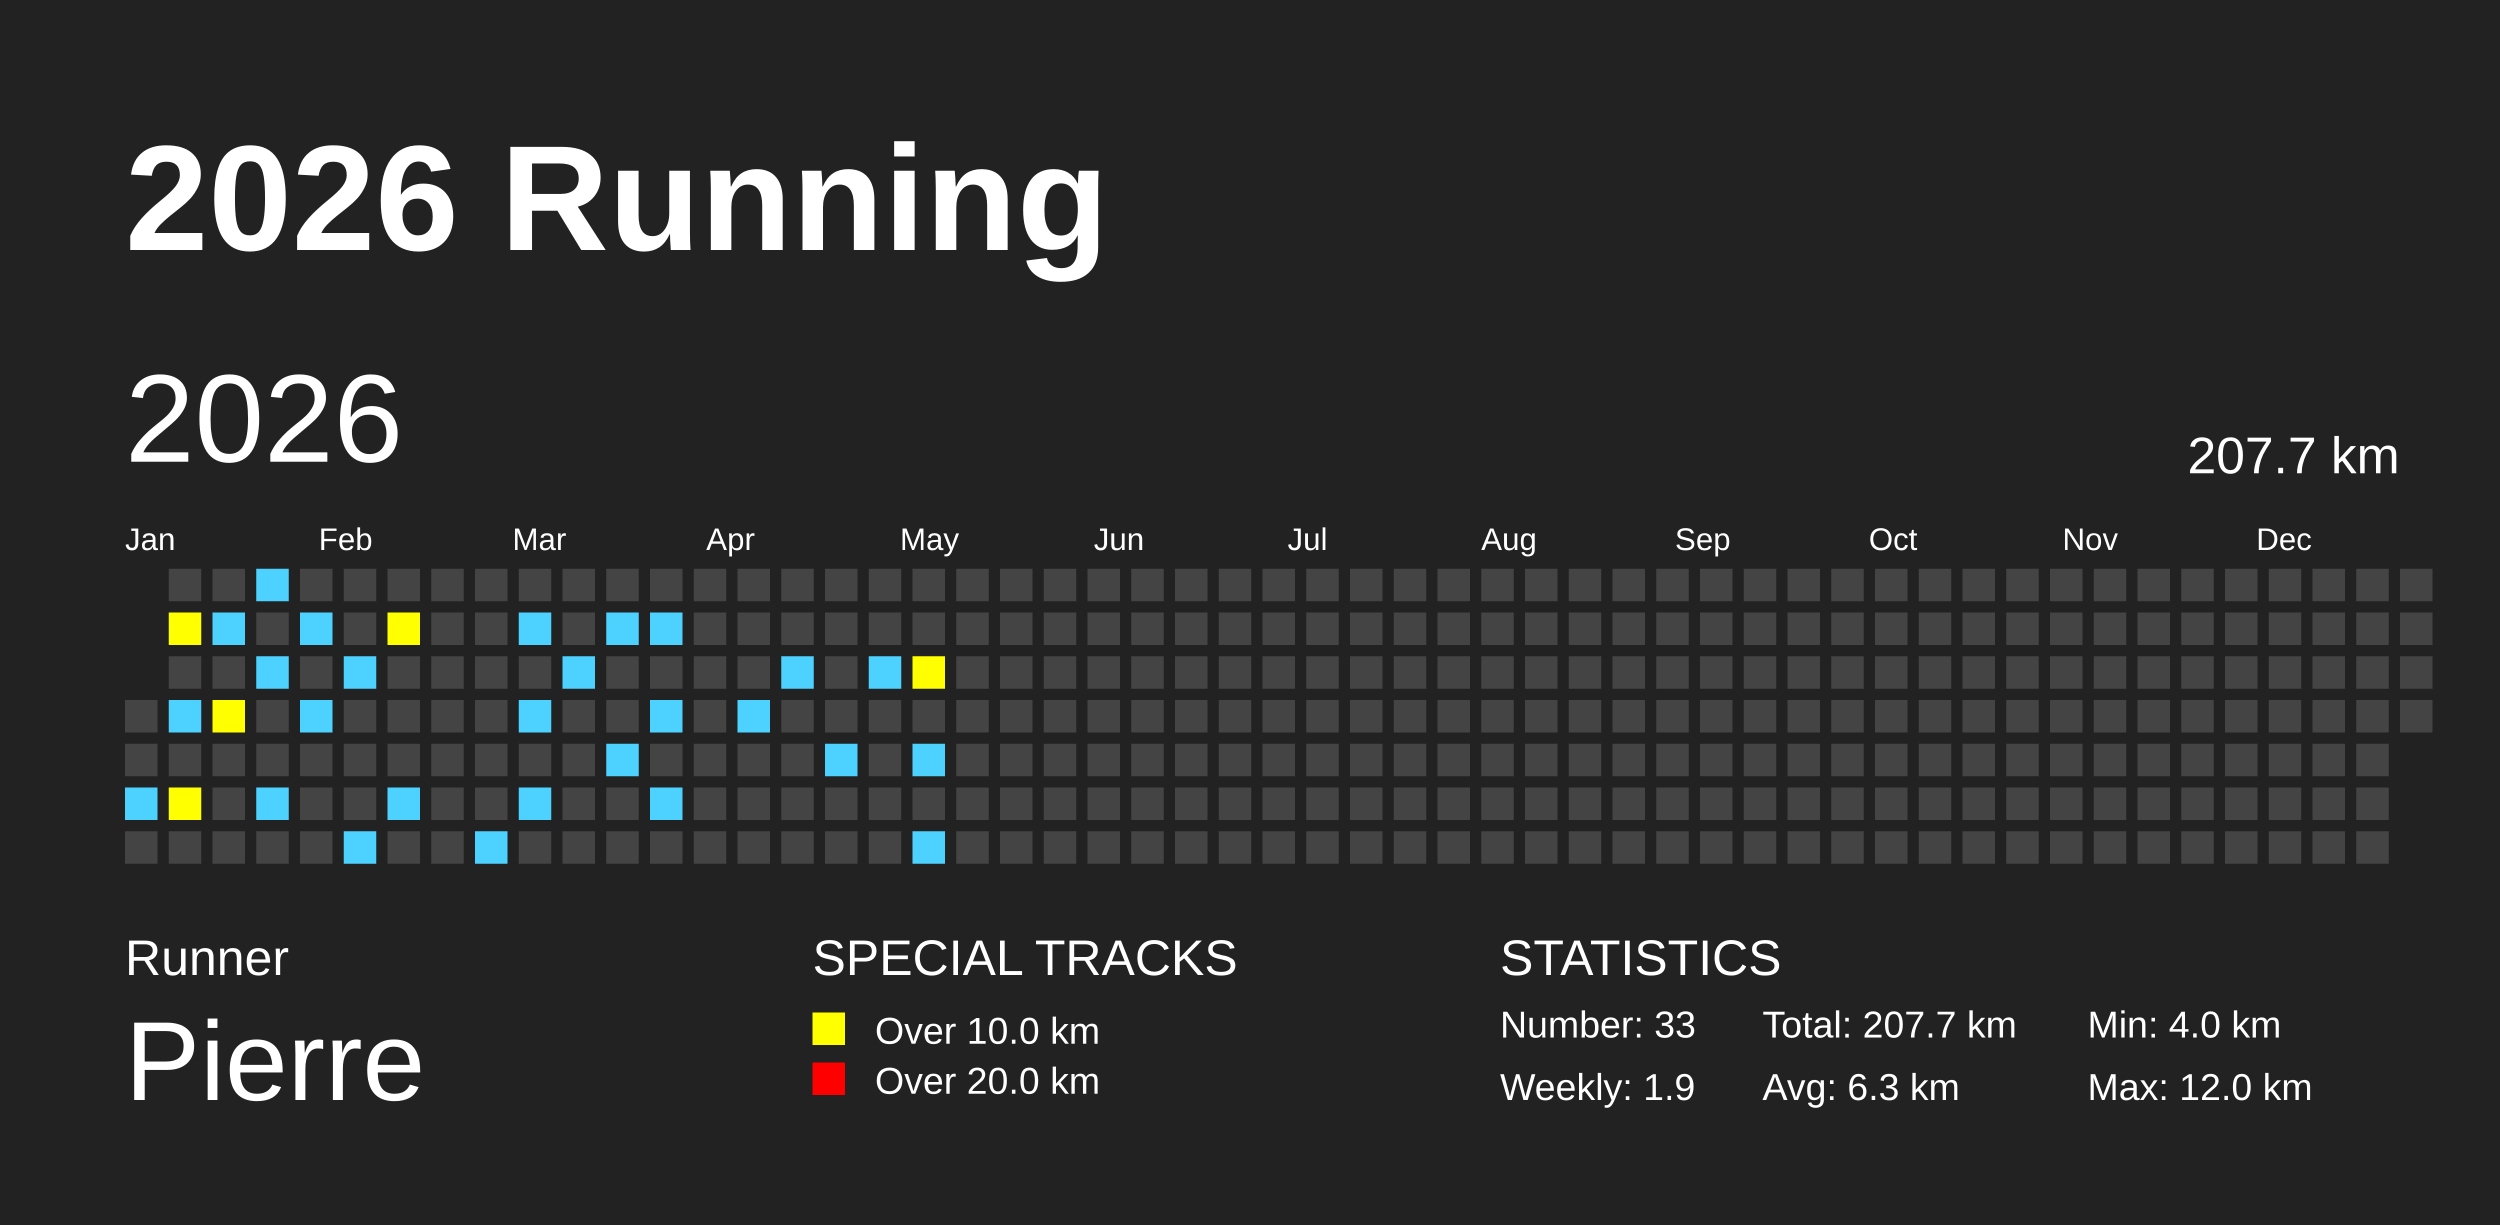
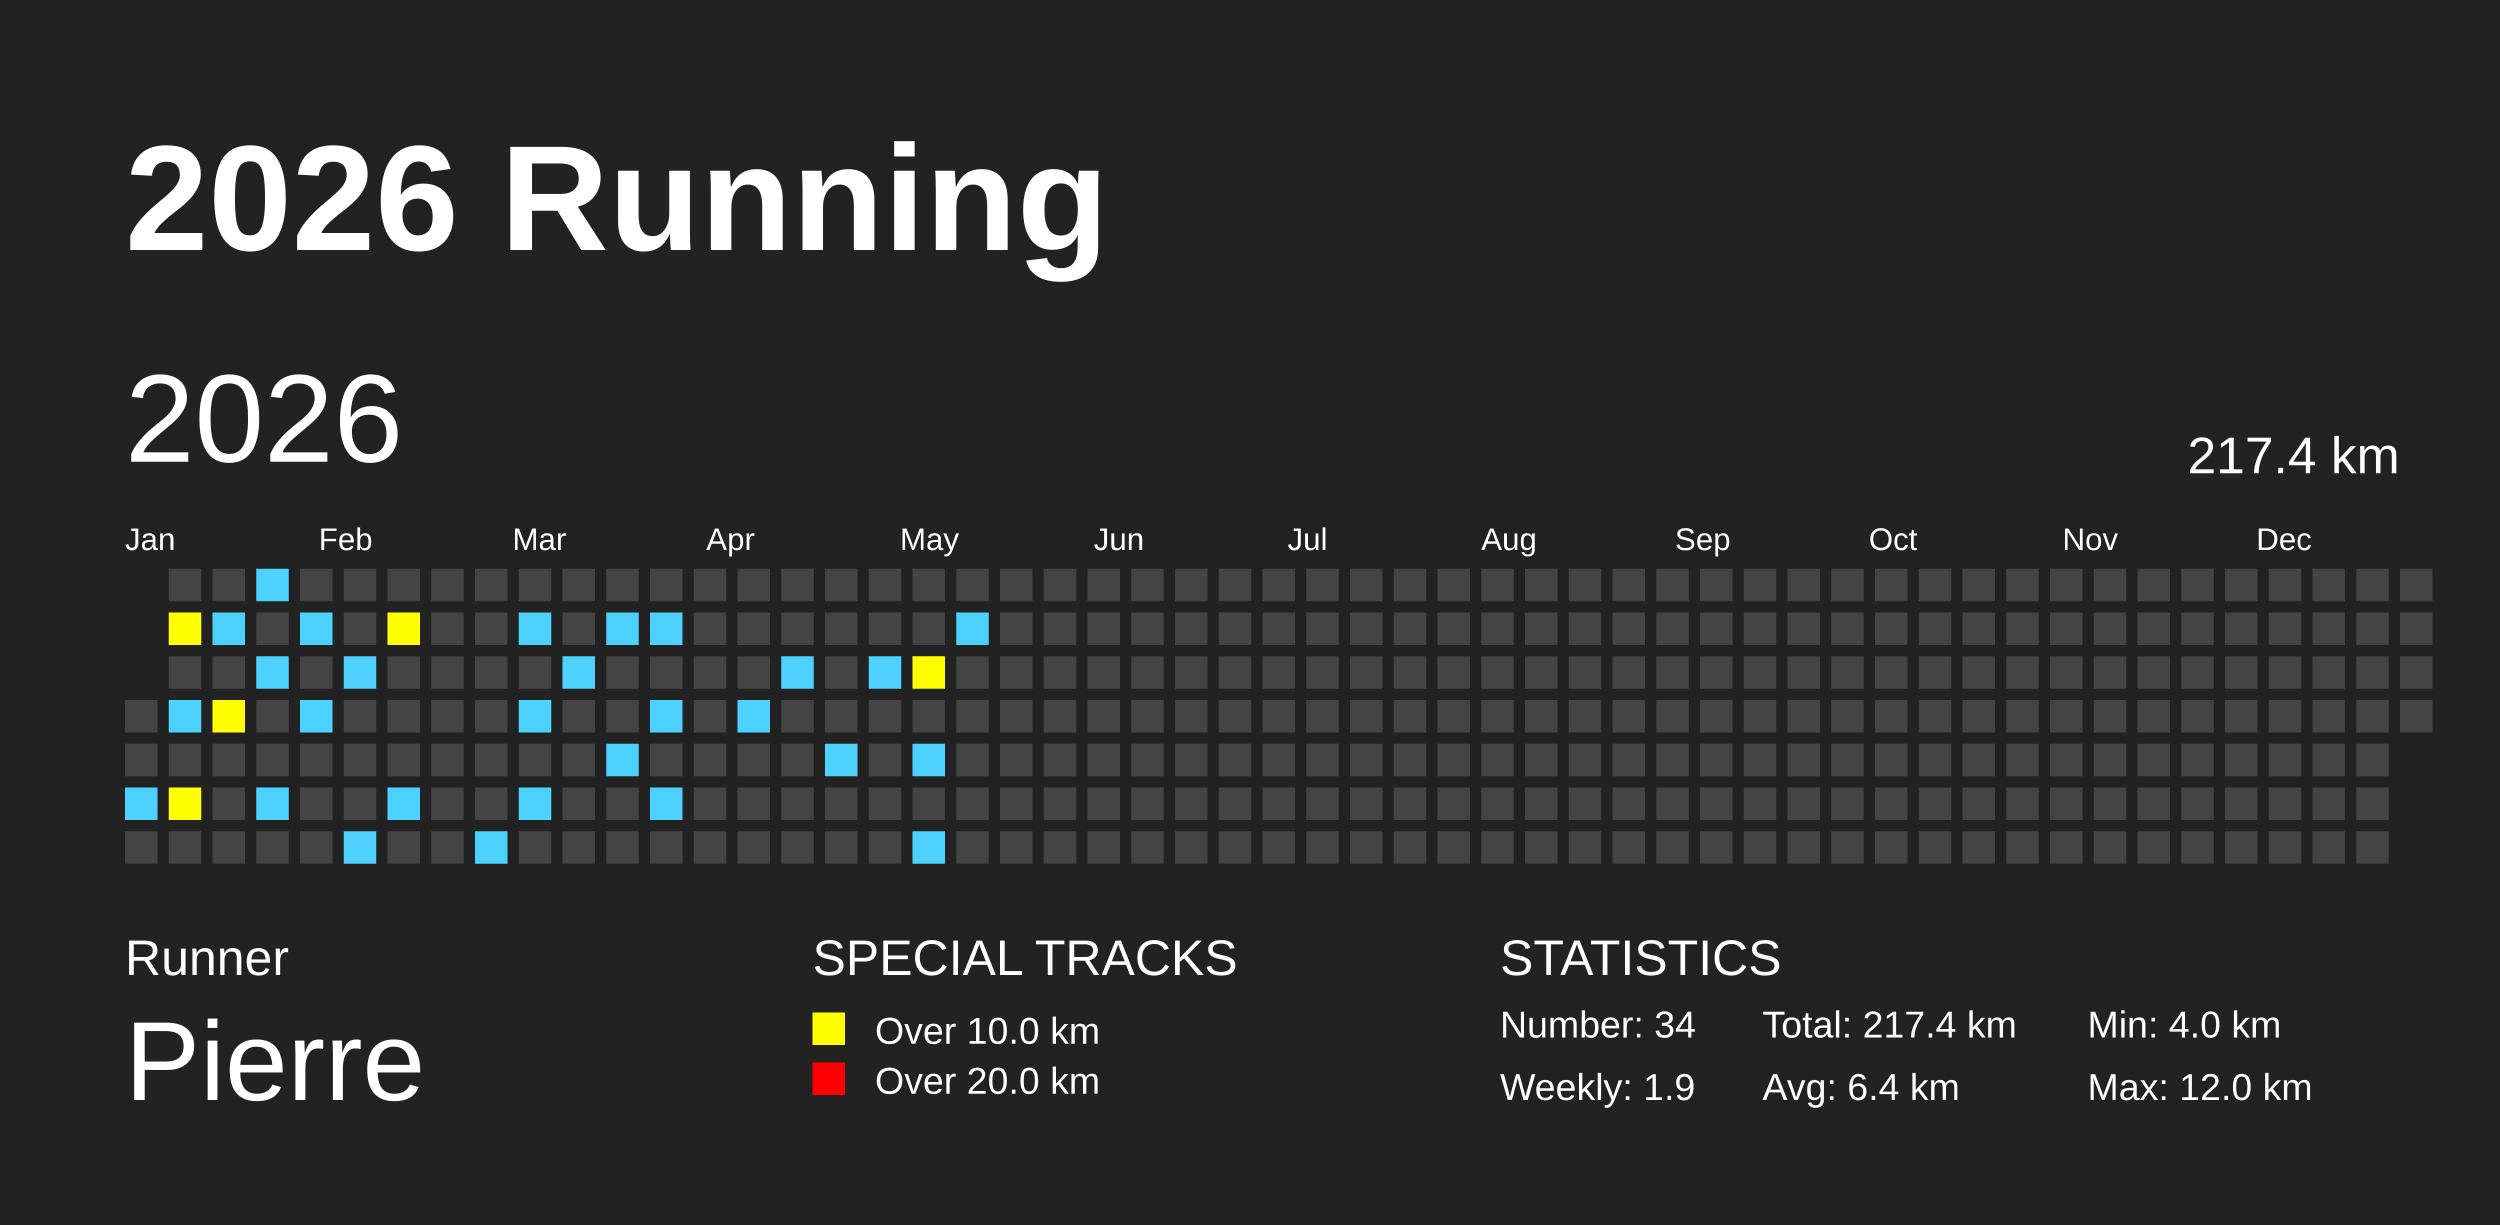
<svg xmlns="http://www.w3.org/2000/svg" baseProfile="full" height="98mm" version="1.1" viewBox="0,0,200,98" width="200mm">
  <defs />
  <rect fill="#222222" height="98" width="200" x="0" y="0" />
  <text fill="#FFFFFF" style="font-size:12px; font-family:Arial; font-weight:bold;" x="10" y="20">2026 Running</text>
  <text fill="#FFFFFF" style="font-size:4px; font-family:Arial" x="10" y="78">Runner</text>
  <text fill="#FFFFFF" style="font-size:9px; font-family:Arial" x="10" y="88">Pierre</text>
  <text fill="#FFFFFF" style="font-size:4px; font-family:Arial" x="65" y="78">SPECIAL TRACKS</text>
  <rect fill="yellow" height="2.6" width="2.6" x="65" y="81" />
  <text fill="#FFFFFF" style="font-size:3px; font-family:Arial" x="70" y="83.5">Over 10.0 km</text>
  <rect fill="red" height="2.6" width="2.6" x="65" y="85" />
  <text fill="#FFFFFF" style="font-size:3px; font-family:Arial" x="70" y="87.5">Over 20.0 km</text>
  <text fill="#FFFFFF" style="font-size:4px; font-family:Arial" x="120" y="78">STATISTICS</text>
-   <text fill="#FFFFFF" style="font-size:3px; font-family:Arial" x="120" y="83">Number: 33</text>
+   <text fill="#FFFFFF" style="font-size:3px; font-family:Arial" x="120" y="83">Number: 34</text>
  <text fill="#FFFFFF" style="font-size:3px; font-family:Arial" x="120" y="88">Weekly: 1.9</text>
-   <text fill="#FFFFFF" style="font-size:3px; font-family:Arial" x="141" y="83">Total: 207.7 km</text>
-   <text fill="#FFFFFF" style="font-size:3px; font-family:Arial" x="141" y="88">Avg: 6.3 km</text>
+   <text fill="#FFFFFF" style="font-size:3px; font-family:Arial" x="141" y="83">Total: 217.4 km</text>
+   <text fill="#FFFFFF" style="font-size:3px; font-family:Arial" x="141" y="88">Avg: 6.4 km</text>
  <text fill="#FFFFFF" style="font-size:3px; font-family:Arial" x="167" y="83">Min: 4.0 km</text>
  <text fill="#FFFFFF" style="font-size:3px; font-family:Arial" x="167" y="88">Max: 12.0 km</text>
  <text dominant-baseline="hanging" fill="#FFFFFF" style="font-size:10.0px; font-family:Arial;" x="10" y="30">2026</text>
-   <text dominant-baseline="hanging" fill="#FFFFFF" style="font-size:4.125px; font-family:Arial;" x="175" y="35">207.7 km</text>
+   <text dominant-baseline="hanging" fill="#FFFFFF" style="font-size:4.125px; font-family:Arial;" x="175" y="35">217.4 km</text>
  <text fill="#FFFFFF" style="font-size:2.5px; font-family:Arial" x="10.0" y="44">Jan</text>
  <text fill="#FFFFFF" style="font-size:2.5px; font-family:Arial" x="25.5" y="44">Feb</text>
  <text fill="#FFFFFF" style="font-size:2.5px; font-family:Arial" x="41.0" y="44">Mar</text>
  <text fill="#FFFFFF" style="font-size:2.5px; font-family:Arial" x="56.5" y="44">Apr</text>
  <text fill="#FFFFFF" style="font-size:2.5px; font-family:Arial" x="72.0" y="44">May</text>
  <text fill="#FFFFFF" style="font-size:2.5px; font-family:Arial" x="87.5" y="44">Jun</text>
  <text fill="#FFFFFF" style="font-size:2.5px; font-family:Arial" x="103.0" y="44">Jul</text>
  <text fill="#FFFFFF" style="font-size:2.5px; font-family:Arial" x="118.5" y="44">Aug</text>
  <text fill="#FFFFFF" style="font-size:2.5px; font-family:Arial" x="134.0" y="44">Sep</text>
  <text fill="#FFFFFF" style="font-size:2.5px; font-family:Arial" x="149.5" y="44">Oct</text>
  <text fill="#FFFFFF" style="font-size:2.5px; font-family:Arial" x="165.0" y="44">Nov</text>
  <text fill="#FFFFFF" style="font-size:2.5px; font-family:Arial" x="180.5" y="44">Dec</text>
  <rect fill="#444444" height="2.6" width="2.6" x="10.0" y="56.0" />
  <rect fill="#444444" height="2.6" width="2.6" x="10.0" y="59.5" />
  <rect fill="#4DD2FF" height="2.6" width="2.6" x="10.0" y="63.0" />
  <rect fill="#444444" height="2.6" width="2.6" x="10.0" y="66.5" />
  <rect fill="#444444" height="2.6" width="2.6" x="13.5" y="45.5" />
  <rect fill="yellow" height="2.6" width="2.6" x="13.5" y="49.0" />
  <rect fill="#444444" height="2.6" width="2.6" x="13.5" y="52.5" />
  <rect fill="#4DD2FF" height="2.6" width="2.6" x="13.5" y="56.0" />
  <rect fill="#444444" height="2.6" width="2.6" x="13.5" y="59.5" />
  <rect fill="yellow" height="2.6" width="2.6" x="13.5" y="63.0" />
  <rect fill="#444444" height="2.6" width="2.6" x="13.5" y="66.5" />
  <rect fill="#444444" height="2.6" width="2.6" x="17.0" y="45.5" />
  <rect fill="#4DD2FF" height="2.6" width="2.6" x="17.0" y="49.0" />
  <rect fill="#444444" height="2.6" width="2.6" x="17.0" y="52.5" />
  <rect fill="yellow" height="2.6" width="2.6" x="17.0" y="56.0" />
  <rect fill="#444444" height="2.6" width="2.6" x="17.0" y="59.5" />
  <rect fill="#444444" height="2.6" width="2.6" x="17.0" y="63.0" />
  <rect fill="#444444" height="2.6" width="2.6" x="17.0" y="66.5" />
  <rect fill="#4DD2FF" height="2.6" width="2.6" x="20.5" y="45.5" />
  <rect fill="#444444" height="2.6" width="2.6" x="20.5" y="49.0" />
  <rect fill="#4DD2FF" height="2.6" width="2.6" x="20.5" y="52.5" />
  <rect fill="#444444" height="2.6" width="2.6" x="20.5" y="56.0" />
  <rect fill="#444444" height="2.6" width="2.6" x="20.5" y="59.5" />
  <rect fill="#4DD2FF" height="2.6" width="2.6" x="20.5" y="63.0" />
  <rect fill="#444444" height="2.6" width="2.6" x="20.5" y="66.5" />
  <rect fill="#444444" height="2.6" width="2.6" x="24.0" y="45.5" />
  <rect fill="#4DD2FF" height="2.6" width="2.6" x="24.0" y="49.0" />
  <rect fill="#444444" height="2.6" width="2.6" x="24.0" y="52.5" />
  <rect fill="#4DD2FF" height="2.6" width="2.6" x="24.0" y="56.0" />
  <rect fill="#444444" height="2.6" width="2.6" x="24.0" y="59.5" />
  <rect fill="#444444" height="2.6" width="2.6" x="24.0" y="63.0" />
  <rect fill="#444444" height="2.6" width="2.6" x="24.0" y="66.5" />
  <rect fill="#444444" height="2.6" width="2.6" x="27.5" y="45.5" />
  <rect fill="#444444" height="2.6" width="2.6" x="27.5" y="49.0" />
  <rect fill="#4DD2FF" height="2.6" width="2.6" x="27.5" y="52.5" />
  <rect fill="#444444" height="2.6" width="2.6" x="27.5" y="56.0" />
  <rect fill="#444444" height="2.6" width="2.6" x="27.5" y="59.5" />
  <rect fill="#444444" height="2.6" width="2.6" x="27.5" y="63.0" />
  <rect fill="#4DD2FF" height="2.6" width="2.6" x="27.5" y="66.5" />
  <rect fill="#444444" height="2.6" width="2.6" x="31.0" y="45.5" />
  <rect fill="yellow" height="2.6" width="2.6" x="31.0" y="49.0" />
  <rect fill="#444444" height="2.6" width="2.6" x="31.0" y="52.5" />
  <rect fill="#444444" height="2.6" width="2.6" x="31.0" y="56.0" />
  <rect fill="#444444" height="2.6" width="2.6" x="31.0" y="59.5" />
  <rect fill="#4DD2FF" height="2.6" width="2.6" x="31.0" y="63.0" />
  <rect fill="#444444" height="2.6" width="2.6" x="31.0" y="66.5" />
  <rect fill="#444444" height="2.6" width="2.6" x="34.5" y="45.5" />
  <rect fill="#444444" height="2.6" width="2.6" x="34.5" y="49.0" />
  <rect fill="#444444" height="2.6" width="2.6" x="34.5" y="52.5" />
  <rect fill="#444444" height="2.6" width="2.6" x="34.5" y="56.0" />
  <rect fill="#444444" height="2.6" width="2.6" x="34.5" y="59.5" />
  <rect fill="#444444" height="2.6" width="2.6" x="34.5" y="63.0" />
  <rect fill="#444444" height="2.6" width="2.6" x="34.5" y="66.5" />
  <rect fill="#444444" height="2.6" width="2.6" x="38.0" y="45.5" />
  <rect fill="#444444" height="2.6" width="2.6" x="38.0" y="49.0" />
  <rect fill="#444444" height="2.6" width="2.6" x="38.0" y="52.5" />
  <rect fill="#444444" height="2.6" width="2.6" x="38.0" y="56.0" />
  <rect fill="#444444" height="2.6" width="2.6" x="38.0" y="59.5" />
  <rect fill="#444444" height="2.6" width="2.6" x="38.0" y="63.0" />
  <rect fill="#4DD2FF" height="2.6" width="2.6" x="38.0" y="66.5" />
  <rect fill="#444444" height="2.6" width="2.6" x="41.5" y="45.5" />
  <rect fill="#4DD2FF" height="2.6" width="2.6" x="41.5" y="49.0" />
  <rect fill="#444444" height="2.6" width="2.6" x="41.5" y="52.5" />
  <rect fill="#4DD2FF" height="2.6" width="2.6" x="41.5" y="56.0" />
  <rect fill="#444444" height="2.6" width="2.6" x="41.5" y="59.5" />
  <rect fill="#4DD2FF" height="2.6" width="2.6" x="41.5" y="63.0" />
  <rect fill="#444444" height="2.6" width="2.6" x="41.5" y="66.5" />
  <rect fill="#444444" height="2.6" width="2.6" x="45.0" y="45.5" />
  <rect fill="#444444" height="2.6" width="2.6" x="45.0" y="49.0" />
  <rect fill="#4DD2FF" height="2.6" width="2.6" x="45.0" y="52.5" />
  <rect fill="#444444" height="2.6" width="2.6" x="45.0" y="56.0" />
  <rect fill="#444444" height="2.6" width="2.6" x="45.0" y="59.5" />
  <rect fill="#444444" height="2.6" width="2.6" x="45.0" y="63.0" />
  <rect fill="#444444" height="2.6" width="2.6" x="45.0" y="66.5" />
  <rect fill="#444444" height="2.6" width="2.6" x="48.5" y="45.5" />
  <rect fill="#4DD2FF" height="2.6" width="2.6" x="48.5" y="49.0" />
  <rect fill="#444444" height="2.6" width="2.6" x="48.5" y="52.5" />
  <rect fill="#444444" height="2.6" width="2.6" x="48.5" y="56.0" />
  <rect fill="#4DD2FF" height="2.6" width="2.6" x="48.5" y="59.5" />
  <rect fill="#444444" height="2.6" width="2.6" x="48.5" y="63.0" />
  <rect fill="#444444" height="2.6" width="2.6" x="48.5" y="66.5" />
  <rect fill="#444444" height="2.6" width="2.6" x="52.0" y="45.5" />
  <rect fill="#4DD2FF" height="2.6" width="2.6" x="52.0" y="49.0" />
  <rect fill="#444444" height="2.6" width="2.6" x="52.0" y="52.5" />
  <rect fill="#4DD2FF" height="2.6" width="2.6" x="52.0" y="56.0" />
  <rect fill="#444444" height="2.6" width="2.6" x="52.0" y="59.5" />
  <rect fill="#4DD2FF" height="2.6" width="2.6" x="52.0" y="63.0" />
  <rect fill="#444444" height="2.6" width="2.6" x="52.0" y="66.5" />
  <rect fill="#444444" height="2.6" width="2.6" x="55.5" y="45.5" />
  <rect fill="#444444" height="2.6" width="2.6" x="55.5" y="49.0" />
  <rect fill="#444444" height="2.6" width="2.6" x="55.5" y="52.5" />
  <rect fill="#444444" height="2.6" width="2.6" x="55.5" y="56.0" />
  <rect fill="#444444" height="2.6" width="2.6" x="55.5" y="59.5" />
  <rect fill="#444444" height="2.6" width="2.6" x="55.5" y="63.0" />
  <rect fill="#444444" height="2.6" width="2.6" x="55.5" y="66.5" />
  <rect fill="#444444" height="2.6" width="2.6" x="59.0" y="45.5" />
  <rect fill="#444444" height="2.6" width="2.6" x="59.0" y="49.0" />
  <rect fill="#444444" height="2.6" width="2.6" x="59.0" y="52.5" />
  <rect fill="#4DD2FF" height="2.6" width="2.6" x="59.0" y="56.0" />
  <rect fill="#444444" height="2.6" width="2.6" x="59.0" y="59.5" />
  <rect fill="#444444" height="2.6" width="2.6" x="59.0" y="63.0" />
  <rect fill="#444444" height="2.6" width="2.6" x="59.0" y="66.5" />
  <rect fill="#444444" height="2.6" width="2.6" x="62.5" y="45.5" />
  <rect fill="#444444" height="2.6" width="2.6" x="62.5" y="49.0" />
  <rect fill="#4DD2FF" height="2.6" width="2.6" x="62.5" y="52.5" />
  <rect fill="#444444" height="2.6" width="2.6" x="62.5" y="56.0" />
  <rect fill="#444444" height="2.6" width="2.6" x="62.5" y="59.5" />
  <rect fill="#444444" height="2.6" width="2.6" x="62.5" y="63.0" />
  <rect fill="#444444" height="2.6" width="2.6" x="62.5" y="66.5" />
  <rect fill="#444444" height="2.6" width="2.6" x="66.0" y="45.5" />
  <rect fill="#444444" height="2.6" width="2.6" x="66.0" y="49.0" />
  <rect fill="#444444" height="2.6" width="2.6" x="66.0" y="52.5" />
  <rect fill="#444444" height="2.6" width="2.6" x="66.0" y="56.0" />
  <rect fill="#4DD2FF" height="2.6" width="2.6" x="66.0" y="59.5" />
  <rect fill="#444444" height="2.6" width="2.6" x="66.0" y="63.0" />
  <rect fill="#444444" height="2.6" width="2.6" x="66.0" y="66.5" />
  <rect fill="#444444" height="2.6" width="2.6" x="69.5" y="45.5" />
  <rect fill="#444444" height="2.6" width="2.6" x="69.5" y="49.0" />
  <rect fill="#4DD2FF" height="2.6" width="2.6" x="69.5" y="52.5" />
  <rect fill="#444444" height="2.6" width="2.6" x="69.5" y="56.0" />
  <rect fill="#444444" height="2.6" width="2.6" x="69.5" y="59.5" />
  <rect fill="#444444" height="2.6" width="2.6" x="69.5" y="63.0" />
  <rect fill="#444444" height="2.6" width="2.6" x="69.5" y="66.5" />
  <rect fill="#444444" height="2.6" width="2.6" x="73.0" y="45.5" />
  <rect fill="#444444" height="2.6" width="2.6" x="73.0" y="49.0" />
  <rect fill="yellow" height="2.6" width="2.6" x="73.0" y="52.5" />
  <rect fill="#444444" height="2.6" width="2.6" x="73.0" y="56.0" />
  <rect fill="#4DD2FF" height="2.6" width="2.6" x="73.0" y="59.5" />
  <rect fill="#444444" height="2.6" width="2.6" x="73.0" y="63.0" />
  <rect fill="#4DD2FF" height="2.6" width="2.6" x="73.0" y="66.5" />
  <rect fill="#444444" height="2.6" width="2.6" x="76.5" y="45.5" />
-   <rect fill="#444444" height="2.6" width="2.6" x="76.5" y="49.0" />
+   <rect fill="#4DD2FF" height="2.6" width="2.6" x="76.5" y="49.0" />
  <rect fill="#444444" height="2.6" width="2.6" x="76.5" y="52.5" />
  <rect fill="#444444" height="2.6" width="2.6" x="76.5" y="56.0" />
  <rect fill="#444444" height="2.6" width="2.6" x="76.5" y="59.5" />
  <rect fill="#444444" height="2.6" width="2.6" x="76.5" y="63.0" />
  <rect fill="#444444" height="2.6" width="2.6" x="76.5" y="66.5" />
  <rect fill="#444444" height="2.6" width="2.6" x="80.0" y="45.5" />
  <rect fill="#444444" height="2.6" width="2.6" x="80.0" y="49.0" />
  <rect fill="#444444" height="2.6" width="2.6" x="80.0" y="52.5" />
  <rect fill="#444444" height="2.6" width="2.6" x="80.0" y="56.0" />
  <rect fill="#444444" height="2.6" width="2.6" x="80.0" y="59.5" />
  <rect fill="#444444" height="2.6" width="2.6" x="80.0" y="63.0" />
  <rect fill="#444444" height="2.6" width="2.6" x="80.0" y="66.5" />
  <rect fill="#444444" height="2.6" width="2.6" x="83.5" y="45.5" />
  <rect fill="#444444" height="2.6" width="2.6" x="83.5" y="49.0" />
  <rect fill="#444444" height="2.6" width="2.6" x="83.5" y="52.5" />
  <rect fill="#444444" height="2.6" width="2.6" x="83.5" y="56.0" />
  <rect fill="#444444" height="2.6" width="2.6" x="83.5" y="59.5" />
  <rect fill="#444444" height="2.6" width="2.6" x="83.5" y="63.0" />
  <rect fill="#444444" height="2.6" width="2.6" x="83.5" y="66.5" />
  <rect fill="#444444" height="2.6" width="2.6" x="87.0" y="45.5" />
  <rect fill="#444444" height="2.6" width="2.6" x="87.0" y="49.0" />
  <rect fill="#444444" height="2.6" width="2.6" x="87.0" y="52.5" />
  <rect fill="#444444" height="2.6" width="2.6" x="87.0" y="56.0" />
  <rect fill="#444444" height="2.6" width="2.6" x="87.0" y="59.5" />
  <rect fill="#444444" height="2.6" width="2.6" x="87.0" y="63.0" />
  <rect fill="#444444" height="2.6" width="2.6" x="87.0" y="66.5" />
  <rect fill="#444444" height="2.6" width="2.6" x="90.5" y="45.5" />
  <rect fill="#444444" height="2.6" width="2.6" x="90.5" y="49.0" />
  <rect fill="#444444" height="2.6" width="2.6" x="90.5" y="52.5" />
  <rect fill="#444444" height="2.6" width="2.6" x="90.5" y="56.0" />
  <rect fill="#444444" height="2.6" width="2.6" x="90.5" y="59.5" />
  <rect fill="#444444" height="2.6" width="2.6" x="90.5" y="63.0" />
  <rect fill="#444444" height="2.6" width="2.6" x="90.5" y="66.5" />
  <rect fill="#444444" height="2.6" width="2.6" x="94.0" y="45.5" />
  <rect fill="#444444" height="2.6" width="2.6" x="94.0" y="49.0" />
  <rect fill="#444444" height="2.6" width="2.6" x="94.0" y="52.5" />
  <rect fill="#444444" height="2.6" width="2.6" x="94.0" y="56.0" />
  <rect fill="#444444" height="2.6" width="2.6" x="94.0" y="59.5" />
  <rect fill="#444444" height="2.6" width="2.6" x="94.0" y="63.0" />
  <rect fill="#444444" height="2.6" width="2.6" x="94.0" y="66.5" />
  <rect fill="#444444" height="2.6" width="2.6" x="97.5" y="45.5" />
  <rect fill="#444444" height="2.6" width="2.6" x="97.5" y="49.0" />
  <rect fill="#444444" height="2.6" width="2.6" x="97.5" y="52.5" />
  <rect fill="#444444" height="2.6" width="2.6" x="97.5" y="56.0" />
  <rect fill="#444444" height="2.6" width="2.6" x="97.5" y="59.5" />
  <rect fill="#444444" height="2.6" width="2.6" x="97.5" y="63.0" />
  <rect fill="#444444" height="2.6" width="2.6" x="97.5" y="66.5" />
  <rect fill="#444444" height="2.6" width="2.6" x="101.0" y="45.5" />
  <rect fill="#444444" height="2.6" width="2.6" x="101.0" y="49.0" />
  <rect fill="#444444" height="2.6" width="2.6" x="101.0" y="52.5" />
  <rect fill="#444444" height="2.6" width="2.6" x="101.0" y="56.0" />
  <rect fill="#444444" height="2.6" width="2.6" x="101.0" y="59.5" />
  <rect fill="#444444" height="2.6" width="2.6" x="101.0" y="63.0" />
  <rect fill="#444444" height="2.6" width="2.6" x="101.0" y="66.5" />
  <rect fill="#444444" height="2.6" width="2.6" x="104.5" y="45.5" />
  <rect fill="#444444" height="2.6" width="2.6" x="104.5" y="49.0" />
  <rect fill="#444444" height="2.6" width="2.6" x="104.5" y="52.5" />
  <rect fill="#444444" height="2.6" width="2.6" x="104.5" y="56.0" />
  <rect fill="#444444" height="2.6" width="2.6" x="104.5" y="59.5" />
  <rect fill="#444444" height="2.6" width="2.6" x="104.5" y="63.0" />
  <rect fill="#444444" height="2.6" width="2.6" x="104.5" y="66.5" />
  <rect fill="#444444" height="2.6" width="2.6" x="108.0" y="45.5" />
  <rect fill="#444444" height="2.6" width="2.6" x="108.0" y="49.0" />
  <rect fill="#444444" height="2.6" width="2.6" x="108.0" y="52.5" />
  <rect fill="#444444" height="2.6" width="2.6" x="108.0" y="56.0" />
  <rect fill="#444444" height="2.6" width="2.6" x="108.0" y="59.5" />
  <rect fill="#444444" height="2.6" width="2.6" x="108.0" y="63.0" />
  <rect fill="#444444" height="2.6" width="2.6" x="108.0" y="66.5" />
  <rect fill="#444444" height="2.6" width="2.6" x="111.5" y="45.5" />
  <rect fill="#444444" height="2.6" width="2.6" x="111.5" y="49.0" />
  <rect fill="#444444" height="2.6" width="2.6" x="111.5" y="52.5" />
  <rect fill="#444444" height="2.6" width="2.6" x="111.5" y="56.0" />
  <rect fill="#444444" height="2.6" width="2.6" x="111.5" y="59.5" />
  <rect fill="#444444" height="2.6" width="2.6" x="111.5" y="63.0" />
  <rect fill="#444444" height="2.6" width="2.6" x="111.5" y="66.5" />
  <rect fill="#444444" height="2.6" width="2.6" x="115.0" y="45.5" />
  <rect fill="#444444" height="2.6" width="2.6" x="115.0" y="49.0" />
  <rect fill="#444444" height="2.6" width="2.6" x="115.0" y="52.5" />
  <rect fill="#444444" height="2.6" width="2.6" x="115.0" y="56.0" />
  <rect fill="#444444" height="2.6" width="2.6" x="115.0" y="59.5" />
  <rect fill="#444444" height="2.6" width="2.6" x="115.0" y="63.0" />
  <rect fill="#444444" height="2.6" width="2.6" x="115.0" y="66.5" />
  <rect fill="#444444" height="2.6" width="2.6" x="118.5" y="45.5" />
  <rect fill="#444444" height="2.6" width="2.6" x="118.5" y="49.0" />
  <rect fill="#444444" height="2.6" width="2.6" x="118.5" y="52.5" />
  <rect fill="#444444" height="2.6" width="2.6" x="118.5" y="56.0" />
  <rect fill="#444444" height="2.6" width="2.6" x="118.5" y="59.5" />
  <rect fill="#444444" height="2.6" width="2.6" x="118.5" y="63.0" />
  <rect fill="#444444" height="2.6" width="2.6" x="118.5" y="66.5" />
  <rect fill="#444444" height="2.6" width="2.6" x="122.0" y="45.5" />
  <rect fill="#444444" height="2.6" width="2.6" x="122.0" y="49.0" />
  <rect fill="#444444" height="2.6" width="2.6" x="122.0" y="52.5" />
  <rect fill="#444444" height="2.6" width="2.6" x="122.0" y="56.0" />
  <rect fill="#444444" height="2.6" width="2.6" x="122.0" y="59.5" />
  <rect fill="#444444" height="2.6" width="2.6" x="122.0" y="63.0" />
  <rect fill="#444444" height="2.6" width="2.6" x="122.0" y="66.5" />
  <rect fill="#444444" height="2.6" width="2.6" x="125.5" y="45.5" />
  <rect fill="#444444" height="2.6" width="2.6" x="125.5" y="49.0" />
  <rect fill="#444444" height="2.6" width="2.6" x="125.5" y="52.5" />
  <rect fill="#444444" height="2.6" width="2.6" x="125.5" y="56.0" />
  <rect fill="#444444" height="2.6" width="2.6" x="125.5" y="59.5" />
  <rect fill="#444444" height="2.6" width="2.6" x="125.5" y="63.0" />
  <rect fill="#444444" height="2.6" width="2.6" x="125.5" y="66.5" />
  <rect fill="#444444" height="2.6" width="2.6" x="129.0" y="45.5" />
  <rect fill="#444444" height="2.6" width="2.6" x="129.0" y="49.0" />
  <rect fill="#444444" height="2.6" width="2.6" x="129.0" y="52.5" />
  <rect fill="#444444" height="2.6" width="2.6" x="129.0" y="56.0" />
  <rect fill="#444444" height="2.6" width="2.6" x="129.0" y="59.5" />
  <rect fill="#444444" height="2.6" width="2.6" x="129.0" y="63.0" />
  <rect fill="#444444" height="2.6" width="2.6" x="129.0" y="66.5" />
  <rect fill="#444444" height="2.6" width="2.6" x="132.5" y="45.5" />
  <rect fill="#444444" height="2.6" width="2.6" x="132.5" y="49.0" />
  <rect fill="#444444" height="2.6" width="2.6" x="132.5" y="52.5" />
  <rect fill="#444444" height="2.6" width="2.6" x="132.5" y="56.0" />
  <rect fill="#444444" height="2.6" width="2.6" x="132.5" y="59.5" />
  <rect fill="#444444" height="2.6" width="2.6" x="132.5" y="63.0" />
  <rect fill="#444444" height="2.6" width="2.6" x="132.5" y="66.5" />
  <rect fill="#444444" height="2.6" width="2.6" x="136.0" y="45.5" />
  <rect fill="#444444" height="2.6" width="2.6" x="136.0" y="49.0" />
  <rect fill="#444444" height="2.6" width="2.6" x="136.0" y="52.5" />
  <rect fill="#444444" height="2.6" width="2.6" x="136.0" y="56.0" />
  <rect fill="#444444" height="2.6" width="2.6" x="136.0" y="59.5" />
  <rect fill="#444444" height="2.6" width="2.6" x="136.0" y="63.0" />
  <rect fill="#444444" height="2.6" width="2.6" x="136.0" y="66.5" />
  <rect fill="#444444" height="2.6" width="2.6" x="139.5" y="45.5" />
  <rect fill="#444444" height="2.6" width="2.6" x="139.5" y="49.0" />
  <rect fill="#444444" height="2.6" width="2.6" x="139.5" y="52.5" />
  <rect fill="#444444" height="2.6" width="2.6" x="139.5" y="56.0" />
  <rect fill="#444444" height="2.6" width="2.6" x="139.5" y="59.5" />
  <rect fill="#444444" height="2.6" width="2.6" x="139.5" y="63.0" />
  <rect fill="#444444" height="2.6" width="2.6" x="139.5" y="66.5" />
  <rect fill="#444444" height="2.6" width="2.6" x="143.0" y="45.5" />
  <rect fill="#444444" height="2.6" width="2.6" x="143.0" y="49.0" />
  <rect fill="#444444" height="2.6" width="2.6" x="143.0" y="52.5" />
  <rect fill="#444444" height="2.6" width="2.6" x="143.0" y="56.0" />
  <rect fill="#444444" height="2.6" width="2.6" x="143.0" y="59.5" />
  <rect fill="#444444" height="2.6" width="2.6" x="143.0" y="63.0" />
  <rect fill="#444444" height="2.6" width="2.6" x="143.0" y="66.5" />
  <rect fill="#444444" height="2.6" width="2.6" x="146.5" y="45.5" />
  <rect fill="#444444" height="2.6" width="2.6" x="146.5" y="49.0" />
  <rect fill="#444444" height="2.6" width="2.6" x="146.5" y="52.5" />
  <rect fill="#444444" height="2.6" width="2.6" x="146.5" y="56.0" />
  <rect fill="#444444" height="2.6" width="2.6" x="146.5" y="59.5" />
  <rect fill="#444444" height="2.6" width="2.6" x="146.5" y="63.0" />
  <rect fill="#444444" height="2.6" width="2.6" x="146.5" y="66.5" />
  <rect fill="#444444" height="2.6" width="2.6" x="150.0" y="45.5" />
  <rect fill="#444444" height="2.6" width="2.6" x="150.0" y="49.0" />
  <rect fill="#444444" height="2.6" width="2.6" x="150.0" y="52.5" />
  <rect fill="#444444" height="2.6" width="2.6" x="150.0" y="56.0" />
  <rect fill="#444444" height="2.6" width="2.6" x="150.0" y="59.5" />
  <rect fill="#444444" height="2.6" width="2.6" x="150.0" y="63.0" />
  <rect fill="#444444" height="2.6" width="2.6" x="150.0" y="66.5" />
  <rect fill="#444444" height="2.6" width="2.6" x="153.5" y="45.5" />
  <rect fill="#444444" height="2.6" width="2.6" x="153.5" y="49.0" />
  <rect fill="#444444" height="2.6" width="2.6" x="153.5" y="52.5" />
  <rect fill="#444444" height="2.6" width="2.6" x="153.5" y="56.0" />
  <rect fill="#444444" height="2.6" width="2.6" x="153.5" y="59.5" />
  <rect fill="#444444" height="2.6" width="2.6" x="153.5" y="63.0" />
  <rect fill="#444444" height="2.6" width="2.6" x="153.5" y="66.5" />
  <rect fill="#444444" height="2.6" width="2.6" x="157.0" y="45.5" />
  <rect fill="#444444" height="2.6" width="2.6" x="157.0" y="49.0" />
  <rect fill="#444444" height="2.6" width="2.6" x="157.0" y="52.5" />
  <rect fill="#444444" height="2.6" width="2.6" x="157.0" y="56.0" />
  <rect fill="#444444" height="2.6" width="2.6" x="157.0" y="59.5" />
  <rect fill="#444444" height="2.6" width="2.6" x="157.0" y="63.0" />
  <rect fill="#444444" height="2.6" width="2.6" x="157.0" y="66.5" />
  <rect fill="#444444" height="2.6" width="2.6" x="160.5" y="45.5" />
  <rect fill="#444444" height="2.6" width="2.6" x="160.5" y="49.0" />
  <rect fill="#444444" height="2.6" width="2.6" x="160.5" y="52.5" />
  <rect fill="#444444" height="2.6" width="2.6" x="160.5" y="56.0" />
  <rect fill="#444444" height="2.6" width="2.6" x="160.5" y="59.5" />
  <rect fill="#444444" height="2.6" width="2.6" x="160.5" y="63.0" />
  <rect fill="#444444" height="2.6" width="2.6" x="160.5" y="66.5" />
  <rect fill="#444444" height="2.6" width="2.6" x="164.0" y="45.5" />
  <rect fill="#444444" height="2.6" width="2.6" x="164.0" y="49.0" />
  <rect fill="#444444" height="2.6" width="2.6" x="164.0" y="52.5" />
  <rect fill="#444444" height="2.6" width="2.6" x="164.0" y="56.0" />
  <rect fill="#444444" height="2.6" width="2.6" x="164.0" y="59.5" />
  <rect fill="#444444" height="2.6" width="2.6" x="164.0" y="63.0" />
  <rect fill="#444444" height="2.6" width="2.6" x="164.0" y="66.5" />
  <rect fill="#444444" height="2.6" width="2.6" x="167.5" y="45.5" />
  <rect fill="#444444" height="2.6" width="2.6" x="167.5" y="49.0" />
  <rect fill="#444444" height="2.6" width="2.6" x="167.5" y="52.5" />
  <rect fill="#444444" height="2.6" width="2.6" x="167.5" y="56.0" />
  <rect fill="#444444" height="2.6" width="2.6" x="167.5" y="59.5" />
  <rect fill="#444444" height="2.6" width="2.6" x="167.5" y="63.0" />
  <rect fill="#444444" height="2.6" width="2.6" x="167.5" y="66.5" />
  <rect fill="#444444" height="2.6" width="2.6" x="171.0" y="45.5" />
  <rect fill="#444444" height="2.6" width="2.6" x="171.0" y="49.0" />
  <rect fill="#444444" height="2.6" width="2.6" x="171.0" y="52.5" />
  <rect fill="#444444" height="2.6" width="2.6" x="171.0" y="56.0" />
  <rect fill="#444444" height="2.6" width="2.6" x="171.0" y="59.5" />
  <rect fill="#444444" height="2.6" width="2.6" x="171.0" y="63.0" />
  <rect fill="#444444" height="2.6" width="2.6" x="171.0" y="66.5" />
  <rect fill="#444444" height="2.6" width="2.6" x="174.5" y="45.5" />
  <rect fill="#444444" height="2.6" width="2.6" x="174.5" y="49.0" />
  <rect fill="#444444" height="2.6" width="2.6" x="174.5" y="52.5" />
  <rect fill="#444444" height="2.6" width="2.6" x="174.5" y="56.0" />
  <rect fill="#444444" height="2.6" width="2.6" x="174.5" y="59.5" />
  <rect fill="#444444" height="2.6" width="2.6" x="174.5" y="63.0" />
  <rect fill="#444444" height="2.6" width="2.6" x="174.5" y="66.5" />
  <rect fill="#444444" height="2.6" width="2.6" x="178.0" y="45.5" />
  <rect fill="#444444" height="2.6" width="2.6" x="178.0" y="49.0" />
  <rect fill="#444444" height="2.6" width="2.6" x="178.0" y="52.5" />
  <rect fill="#444444" height="2.6" width="2.6" x="178.0" y="56.0" />
  <rect fill="#444444" height="2.6" width="2.6" x="178.0" y="59.5" />
  <rect fill="#444444" height="2.6" width="2.6" x="178.0" y="63.0" />
  <rect fill="#444444" height="2.6" width="2.6" x="178.0" y="66.5" />
  <rect fill="#444444" height="2.6" width="2.6" x="181.5" y="45.5" />
  <rect fill="#444444" height="2.6" width="2.6" x="181.5" y="49.0" />
  <rect fill="#444444" height="2.6" width="2.6" x="181.5" y="52.5" />
  <rect fill="#444444" height="2.6" width="2.6" x="181.5" y="56.0" />
  <rect fill="#444444" height="2.6" width="2.6" x="181.5" y="59.5" />
  <rect fill="#444444" height="2.6" width="2.6" x="181.5" y="63.0" />
  <rect fill="#444444" height="2.6" width="2.6" x="181.5" y="66.5" />
  <rect fill="#444444" height="2.6" width="2.6" x="185.0" y="45.5" />
  <rect fill="#444444" height="2.6" width="2.6" x="185.0" y="49.0" />
  <rect fill="#444444" height="2.6" width="2.6" x="185.0" y="52.5" />
  <rect fill="#444444" height="2.6" width="2.6" x="185.0" y="56.0" />
  <rect fill="#444444" height="2.6" width="2.6" x="185.0" y="59.5" />
  <rect fill="#444444" height="2.6" width="2.6" x="185.0" y="63.0" />
  <rect fill="#444444" height="2.6" width="2.6" x="185.0" y="66.5" />
  <rect fill="#444444" height="2.6" width="2.6" x="188.5" y="45.5" />
  <rect fill="#444444" height="2.6" width="2.6" x="188.5" y="49.0" />
  <rect fill="#444444" height="2.6" width="2.6" x="188.5" y="52.5" />
  <rect fill="#444444" height="2.6" width="2.6" x="188.5" y="56.0" />
  <rect fill="#444444" height="2.6" width="2.6" x="188.5" y="59.5" />
  <rect fill="#444444" height="2.6" width="2.6" x="188.5" y="63.0" />
  <rect fill="#444444" height="2.6" width="2.6" x="188.5" y="66.5" />
  <rect fill="#444444" height="2.6" width="2.6" x="192.0" y="45.5" />
  <rect fill="#444444" height="2.6" width="2.6" x="192.0" y="49.0" />
  <rect fill="#444444" height="2.6" width="2.6" x="192.0" y="52.5" />
  <rect fill="#444444" height="2.6" width="2.6" x="192.0" y="56.0" />
</svg>
